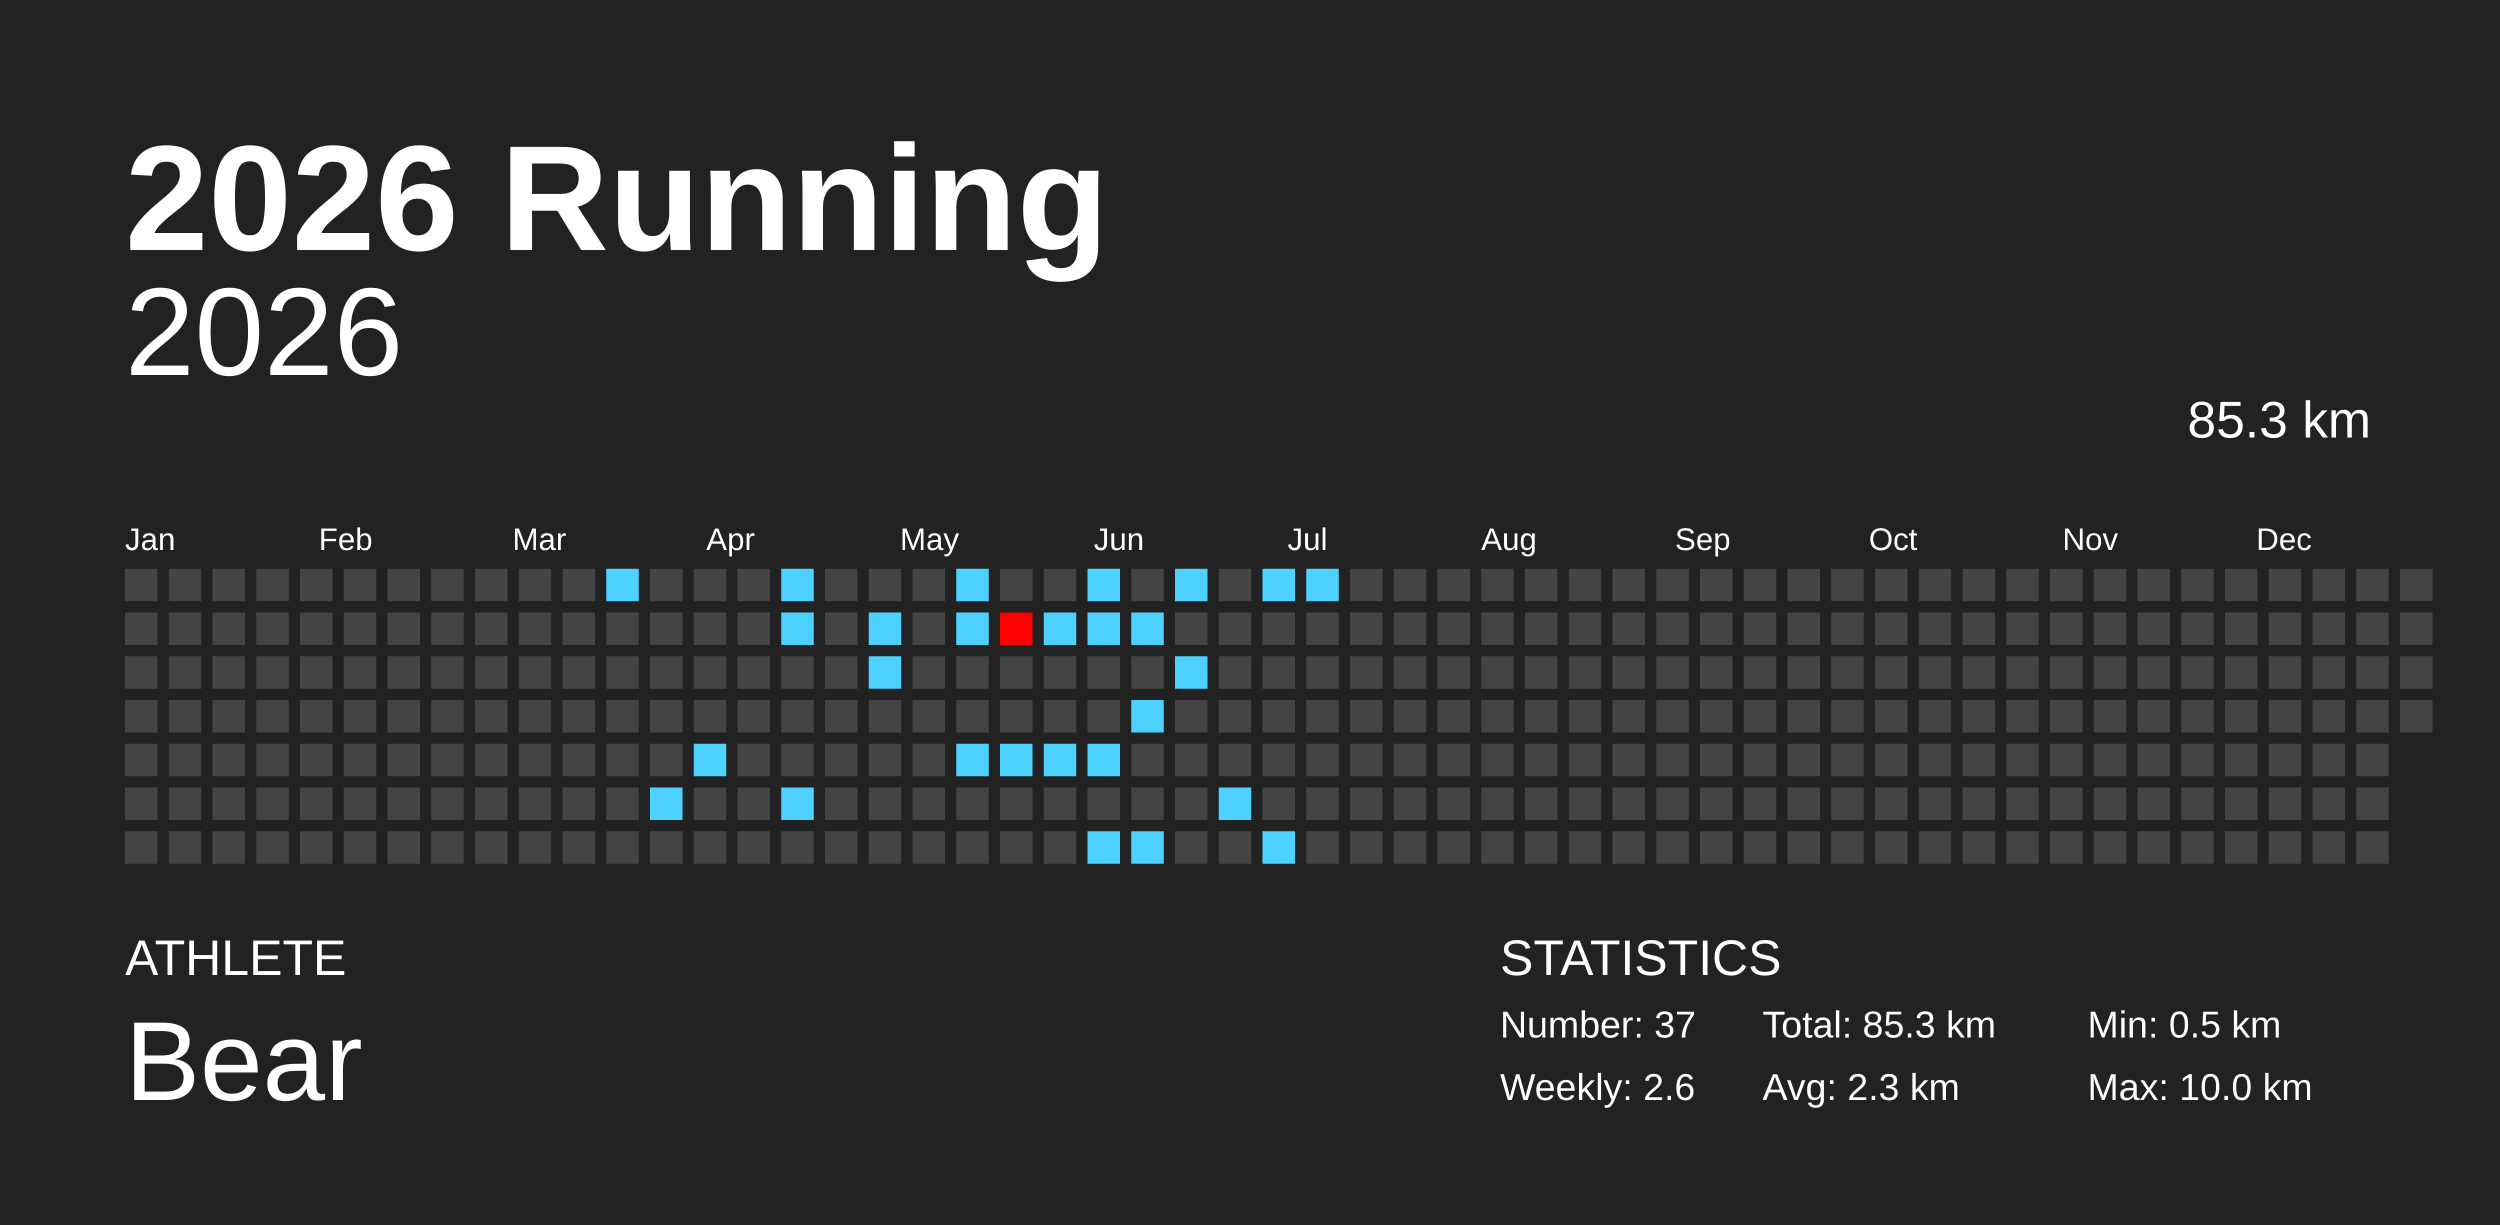
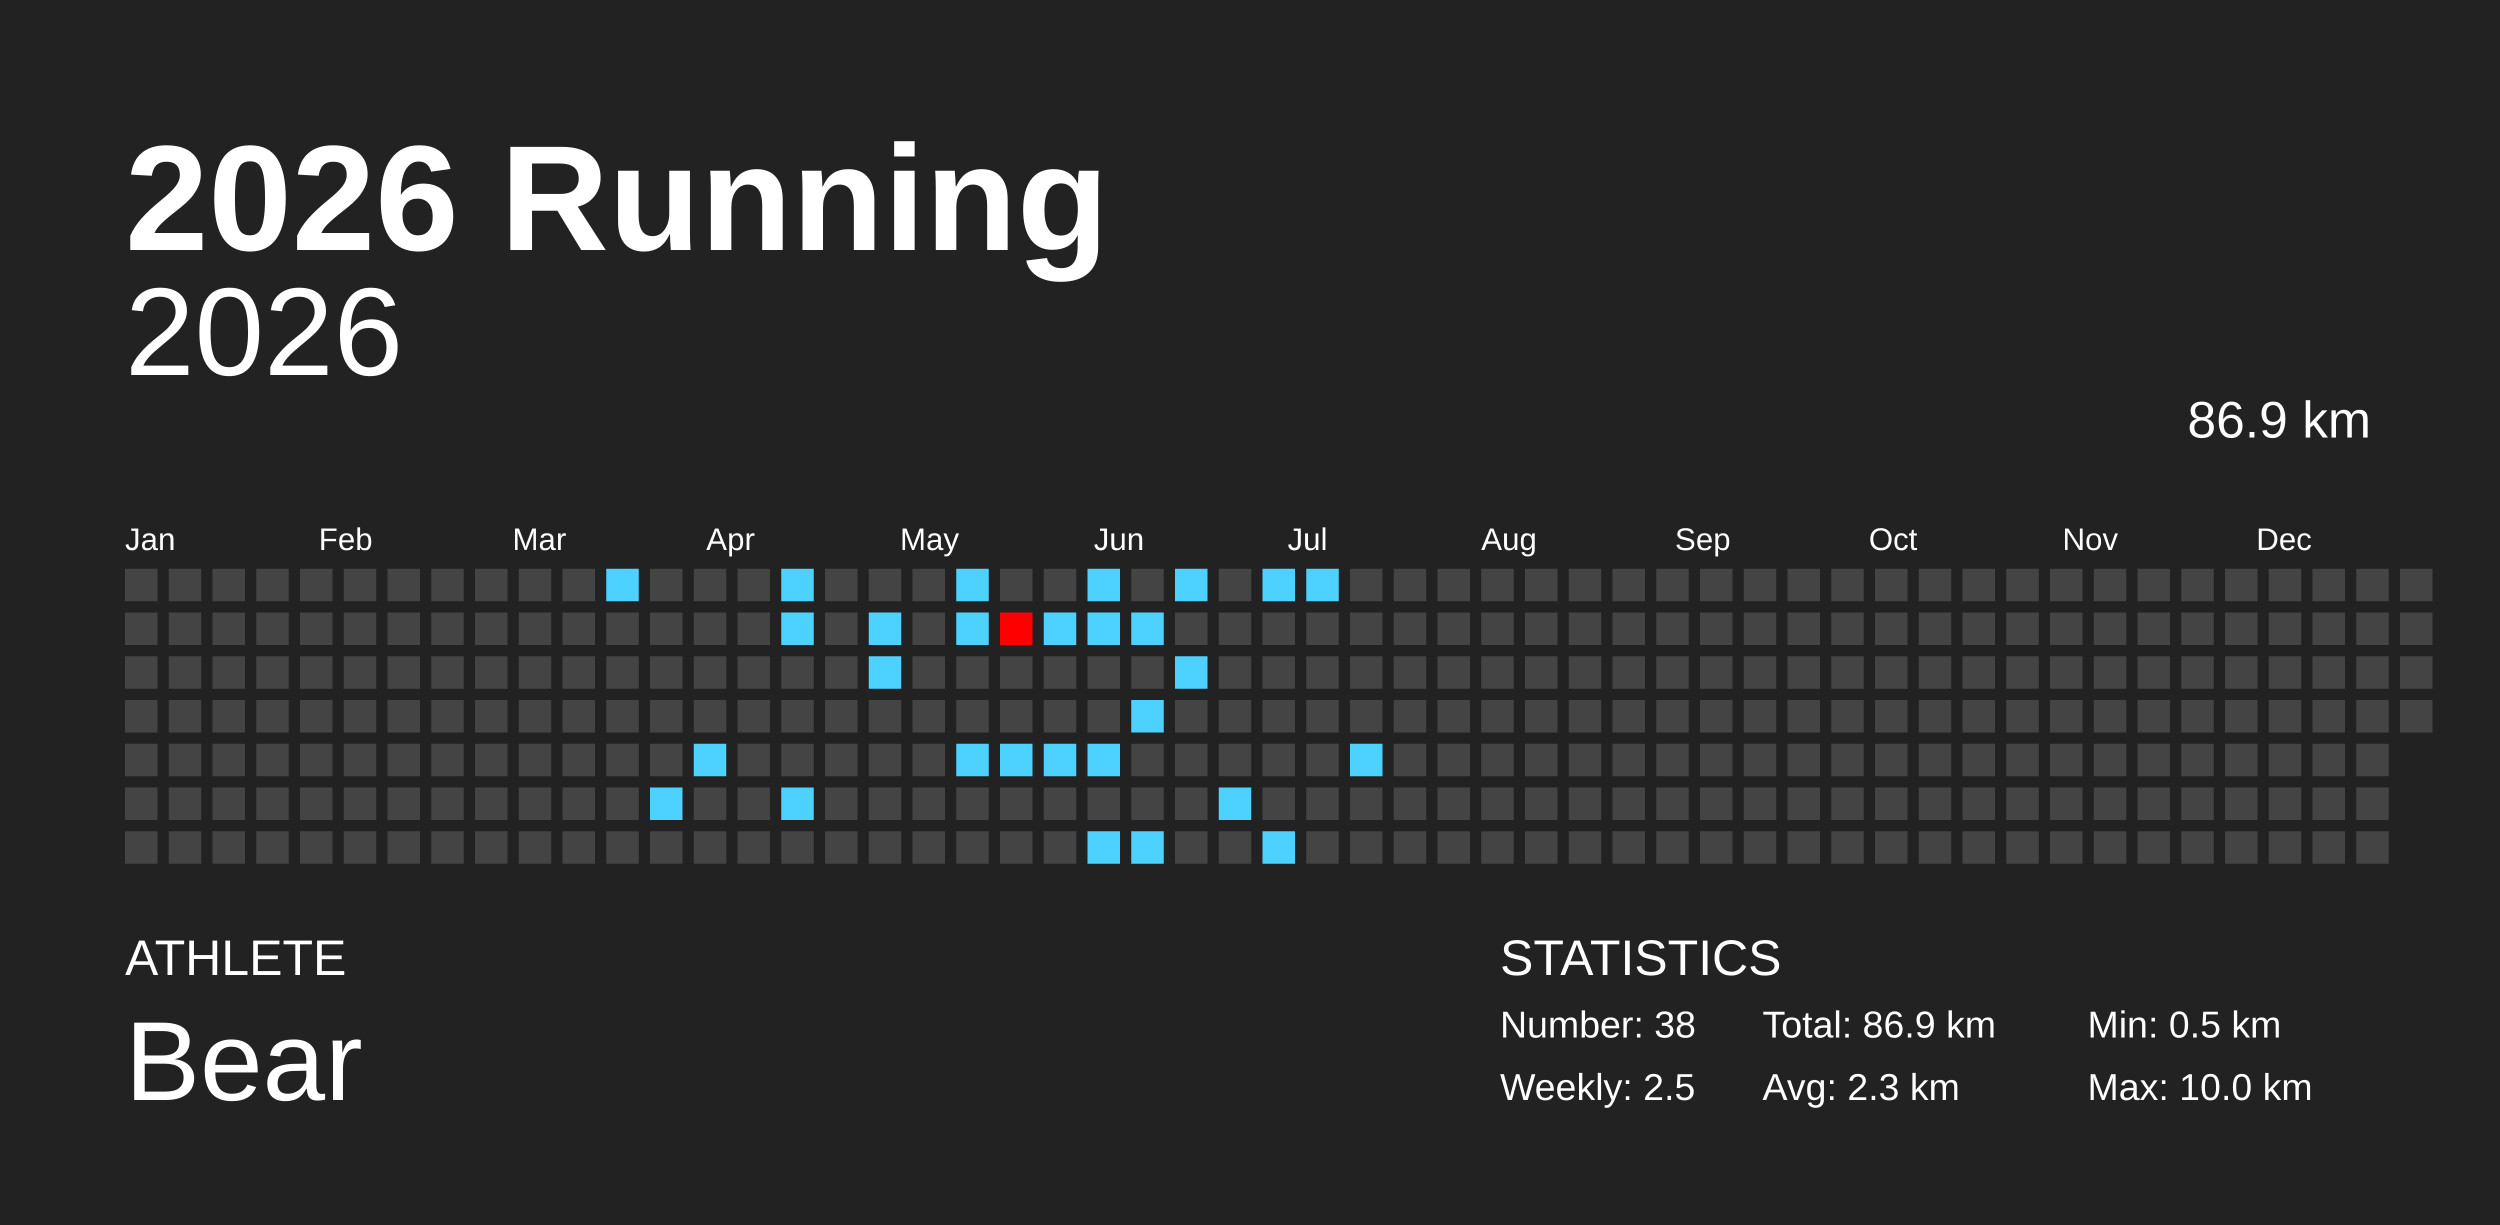
<svg xmlns="http://www.w3.org/2000/svg" baseProfile="full" height="98mm" version="1.1" viewBox="0,0,200,98" width="200mm">
  <defs />
  <rect fill="#222222" height="98" width="200" x="0" y="0" />
  <text fill="#FFFFFF" style="font-size:12px; font-family:Arial; font-weight:bold;" x="10" y="20">2026 Running</text>
  <text fill="#FFFFFF" style="font-size:4px; font-family:Arial" x="10" y="78">ATHLETE</text>
  <text fill="#FFFFFF" style="font-size:9px; font-family:Arial" x="10" y="88">Bear</text>
  <text fill="#FFFFFF" style="font-size:4px; font-family:Arial" x="120" y="78">STATISTICS</text>
-   <text fill="#FFFFFF" style="font-size:3px; font-family:Arial" x="120" y="83">Number: 37</text>
-   <text fill="#FFFFFF" style="font-size:3px; font-family:Arial" x="120" y="88">Weekly: 2.6</text>
-   <text fill="#FFFFFF" style="font-size:3px; font-family:Arial" x="141" y="83">Total: 85.3 km</text>
+   <text fill="#FFFFFF" style="font-size:3px; font-family:Arial" x="120" y="83">Number: 38</text>
+   <text fill="#FFFFFF" style="font-size:3px; font-family:Arial" x="120" y="88">Weekly: 2.5</text>
+   <text fill="#FFFFFF" style="font-size:3px; font-family:Arial" x="141" y="83">Total: 86.9 km</text>
  <text fill="#FFFFFF" style="font-size:3px; font-family:Arial" x="141" y="88">Avg: 2.3 km</text>
  <text fill="#FFFFFF" style="font-size:3px; font-family:Arial" x="167" y="83">Min: 0.5 km</text>
  <text fill="#FFFFFF" style="font-size:3px; font-family:Arial" x="167" y="88">Max: 10.0 km</text>
  <text alignment-baseline="hanging" fill="#FFFFFF" style="font-size:10.0px; font-family:Arial;" x="10" y="30">2026</text>
-   <text alignment-baseline="hanging" fill="#FFFFFF" style="font-size:4.125px; font-family:Arial;" x="175" y="35">85.3 km</text>
+   <text alignment-baseline="hanging" fill="#FFFFFF" style="font-size:4.125px; font-family:Arial;" x="175" y="35">86.9 km</text>
  <text fill="#FFFFFF" style="font-size:2.5px; font-family:Arial" x="10.0" y="44">Jan</text>
  <text fill="#FFFFFF" style="font-size:2.5px; font-family:Arial" x="25.5" y="44">Feb</text>
  <text fill="#FFFFFF" style="font-size:2.5px; font-family:Arial" x="41.0" y="44">Mar</text>
  <text fill="#FFFFFF" style="font-size:2.5px; font-family:Arial" x="56.5" y="44">Apr</text>
  <text fill="#FFFFFF" style="font-size:2.5px; font-family:Arial" x="72.0" y="44">May</text>
  <text fill="#FFFFFF" style="font-size:2.5px; font-family:Arial" x="87.5" y="44">Jun</text>
  <text fill="#FFFFFF" style="font-size:2.5px; font-family:Arial" x="103.0" y="44">Jul</text>
  <text fill="#FFFFFF" style="font-size:2.5px; font-family:Arial" x="118.5" y="44">Aug</text>
  <text fill="#FFFFFF" style="font-size:2.5px; font-family:Arial" x="134.0" y="44">Sep</text>
  <text fill="#FFFFFF" style="font-size:2.5px; font-family:Arial" x="149.5" y="44">Oct</text>
  <text fill="#FFFFFF" style="font-size:2.5px; font-family:Arial" x="165.0" y="44">Nov</text>
  <text fill="#FFFFFF" style="font-size:2.5px; font-family:Arial" x="180.5" y="44">Dec</text>
  <rect fill="#444444" height="2.6" width="2.6" x="10.0" y="45.5" />
  <rect fill="#444444" height="2.6" width="2.6" x="10.0" y="49.0" />
  <rect fill="#444444" height="2.6" width="2.6" x="10.0" y="52.5" />
  <rect fill="#444444" height="2.6" width="2.6" x="10.0" y="56.0" />
  <rect fill="#444444" height="2.6" width="2.6" x="10.0" y="59.5" />
  <rect fill="#444444" height="2.6" width="2.6" x="10.0" y="63.0" />
  <rect fill="#444444" height="2.6" width="2.6" x="10.0" y="66.5" />
  <rect fill="#444444" height="2.6" width="2.6" x="13.5" y="45.5" />
  <rect fill="#444444" height="2.6" width="2.6" x="13.5" y="49.0" />
  <rect fill="#444444" height="2.6" width="2.6" x="13.5" y="52.5" />
  <rect fill="#444444" height="2.6" width="2.6" x="13.5" y="56.0" />
  <rect fill="#444444" height="2.6" width="2.6" x="13.5" y="59.5" />
  <rect fill="#444444" height="2.6" width="2.6" x="13.5" y="63.0" />
  <rect fill="#444444" height="2.6" width="2.6" x="13.5" y="66.5" />
  <rect fill="#444444" height="2.6" width="2.6" x="17.0" y="45.5" />
  <rect fill="#444444" height="2.6" width="2.6" x="17.0" y="49.0" />
  <rect fill="#444444" height="2.6" width="2.6" x="17.0" y="52.5" />
  <rect fill="#444444" height="2.6" width="2.6" x="17.0" y="56.0" />
  <rect fill="#444444" height="2.6" width="2.6" x="17.0" y="59.5" />
  <rect fill="#444444" height="2.6" width="2.6" x="17.0" y="63.0" />
  <rect fill="#444444" height="2.6" width="2.6" x="17.0" y="66.5" />
  <rect fill="#444444" height="2.6" width="2.6" x="20.5" y="45.5" />
  <rect fill="#444444" height="2.6" width="2.6" x="20.5" y="49.0" />
  <rect fill="#444444" height="2.6" width="2.6" x="20.5" y="52.5" />
  <rect fill="#444444" height="2.6" width="2.6" x="20.5" y="56.0" />
  <rect fill="#444444" height="2.6" width="2.6" x="20.5" y="59.5" />
  <rect fill="#444444" height="2.6" width="2.6" x="20.5" y="63.0" />
  <rect fill="#444444" height="2.6" width="2.6" x="20.5" y="66.5" />
  <rect fill="#444444" height="2.6" width="2.6" x="24.0" y="45.5" />
  <rect fill="#444444" height="2.6" width="2.6" x="24.0" y="49.0" />
  <rect fill="#444444" height="2.6" width="2.6" x="24.0" y="52.5" />
  <rect fill="#444444" height="2.6" width="2.6" x="24.0" y="56.0" />
  <rect fill="#444444" height="2.6" width="2.6" x="24.0" y="59.5" />
  <rect fill="#444444" height="2.6" width="2.6" x="24.0" y="63.0" />
  <rect fill="#444444" height="2.6" width="2.6" x="24.0" y="66.5" />
  <rect fill="#444444" height="2.6" width="2.6" x="27.5" y="45.5" />
  <rect fill="#444444" height="2.6" width="2.6" x="27.5" y="49.0" />
  <rect fill="#444444" height="2.6" width="2.6" x="27.5" y="52.5" />
  <rect fill="#444444" height="2.6" width="2.6" x="27.5" y="56.0" />
  <rect fill="#444444" height="2.6" width="2.6" x="27.5" y="59.5" />
  <rect fill="#444444" height="2.6" width="2.6" x="27.5" y="63.0" />
  <rect fill="#444444" height="2.6" width="2.6" x="27.5" y="66.5" />
  <rect fill="#444444" height="2.6" width="2.6" x="31.0" y="45.5" />
  <rect fill="#444444" height="2.6" width="2.6" x="31.0" y="49.0" />
  <rect fill="#444444" height="2.6" width="2.6" x="31.0" y="52.5" />
  <rect fill="#444444" height="2.6" width="2.6" x="31.0" y="56.0" />
  <rect fill="#444444" height="2.6" width="2.6" x="31.0" y="59.5" />
  <rect fill="#444444" height="2.6" width="2.6" x="31.0" y="63.0" />
  <rect fill="#444444" height="2.6" width="2.6" x="31.0" y="66.5" />
  <rect fill="#444444" height="2.6" width="2.6" x="34.5" y="45.5" />
  <rect fill="#444444" height="2.6" width="2.6" x="34.5" y="49.0" />
  <rect fill="#444444" height="2.6" width="2.6" x="34.5" y="52.5" />
  <rect fill="#444444" height="2.6" width="2.6" x="34.5" y="56.0" />
  <rect fill="#444444" height="2.6" width="2.6" x="34.5" y="59.5" />
  <rect fill="#444444" height="2.6" width="2.6" x="34.5" y="63.0" />
  <rect fill="#444444" height="2.6" width="2.6" x="34.5" y="66.5" />
  <rect fill="#444444" height="2.6" width="2.6" x="38.0" y="45.5" />
  <rect fill="#444444" height="2.6" width="2.6" x="38.0" y="49.0" />
  <rect fill="#444444" height="2.6" width="2.6" x="38.0" y="52.5" />
  <rect fill="#444444" height="2.6" width="2.6" x="38.0" y="56.0" />
  <rect fill="#444444" height="2.6" width="2.6" x="38.0" y="59.5" />
  <rect fill="#444444" height="2.6" width="2.6" x="38.0" y="63.0" />
  <rect fill="#444444" height="2.6" width="2.6" x="38.0" y="66.5" />
  <rect fill="#444444" height="2.6" width="2.6" x="41.5" y="45.5" />
  <rect fill="#444444" height="2.6" width="2.6" x="41.5" y="49.0" />
  <rect fill="#444444" height="2.6" width="2.6" x="41.5" y="52.5" />
  <rect fill="#444444" height="2.6" width="2.6" x="41.5" y="56.0" />
  <rect fill="#444444" height="2.6" width="2.6" x="41.5" y="59.5" />
  <rect fill="#444444" height="2.6" width="2.6" x="41.5" y="63.0" />
  <rect fill="#444444" height="2.6" width="2.6" x="41.5" y="66.5" />
  <rect fill="#444444" height="2.6" width="2.6" x="45.0" y="45.5" />
  <rect fill="#444444" height="2.6" width="2.6" x="45.0" y="49.0" />
  <rect fill="#444444" height="2.6" width="2.6" x="45.0" y="52.5" />
  <rect fill="#444444" height="2.6" width="2.6" x="45.0" y="56.0" />
  <rect fill="#444444" height="2.6" width="2.6" x="45.0" y="59.5" />
  <rect fill="#444444" height="2.6" width="2.6" x="45.0" y="63.0" />
  <rect fill="#444444" height="2.6" width="2.6" x="45.0" y="66.5" />
  <rect fill="#4dd2ff" height="2.6" width="2.6" x="48.5" y="45.5" />
  <rect fill="#444444" height="2.6" width="2.6" x="48.5" y="49.0" />
  <rect fill="#444444" height="2.6" width="2.6" x="48.5" y="52.5" />
  <rect fill="#444444" height="2.6" width="2.6" x="48.5" y="56.0" />
  <rect fill="#444444" height="2.6" width="2.6" x="48.5" y="59.5" />
  <rect fill="#444444" height="2.6" width="2.6" x="48.5" y="63.0" />
  <rect fill="#444444" height="2.6" width="2.6" x="48.5" y="66.5" />
  <rect fill="#444444" height="2.6" width="2.6" x="52.0" y="45.5" />
  <rect fill="#444444" height="2.6" width="2.6" x="52.0" y="49.0" />
  <rect fill="#444444" height="2.6" width="2.6" x="52.0" y="52.5" />
  <rect fill="#444444" height="2.6" width="2.6" x="52.0" y="56.0" />
  <rect fill="#444444" height="2.6" width="2.6" x="52.0" y="59.5" />
  <rect fill="#4dd2ff" height="2.6" width="2.6" x="52.0" y="63.0" />
  <rect fill="#444444" height="2.6" width="2.6" x="52.0" y="66.5" />
  <rect fill="#444444" height="2.6" width="2.6" x="55.5" y="45.5" />
  <rect fill="#444444" height="2.6" width="2.6" x="55.5" y="49.0" />
  <rect fill="#444444" height="2.6" width="2.6" x="55.5" y="52.5" />
  <rect fill="#444444" height="2.6" width="2.6" x="55.5" y="56.0" />
  <rect fill="#4dd2ff" height="2.6" width="2.6" x="55.5" y="59.5" />
  <rect fill="#444444" height="2.6" width="2.6" x="55.5" y="63.0" />
  <rect fill="#444444" height="2.6" width="2.6" x="55.5" y="66.5" />
  <rect fill="#444444" height="2.6" width="2.6" x="59.0" y="45.5" />
  <rect fill="#444444" height="2.6" width="2.6" x="59.0" y="49.0" />
  <rect fill="#444444" height="2.6" width="2.6" x="59.0" y="52.5" />
  <rect fill="#444444" height="2.6" width="2.6" x="59.0" y="56.0" />
  <rect fill="#444444" height="2.6" width="2.6" x="59.0" y="59.5" />
  <rect fill="#444444" height="2.6" width="2.6" x="59.0" y="63.0" />
  <rect fill="#444444" height="2.6" width="2.6" x="59.0" y="66.5" />
  <rect fill="#4dd2ff" height="2.6" width="2.6" x="62.5" y="45.5" />
  <rect fill="#4dd2ff" height="2.6" width="2.6" x="62.5" y="49.0" />
  <rect fill="#444444" height="2.6" width="2.6" x="62.5" y="52.5" />
  <rect fill="#444444" height="2.6" width="2.6" x="62.5" y="56.0" />
  <rect fill="#444444" height="2.6" width="2.6" x="62.5" y="59.5" />
  <rect fill="#4dd2ff" height="2.6" width="2.6" x="62.5" y="63.0" />
  <rect fill="#444444" height="2.6" width="2.6" x="62.5" y="66.5" />
  <rect fill="#444444" height="2.6" width="2.6" x="66.0" y="45.5" />
  <rect fill="#444444" height="2.6" width="2.6" x="66.0" y="49.0" />
  <rect fill="#444444" height="2.6" width="2.6" x="66.0" y="52.5" />
  <rect fill="#444444" height="2.6" width="2.6" x="66.0" y="56.0" />
  <rect fill="#444444" height="2.6" width="2.6" x="66.0" y="59.5" />
  <rect fill="#444444" height="2.6" width="2.6" x="66.0" y="63.0" />
  <rect fill="#444444" height="2.6" width="2.6" x="66.0" y="66.5" />
  <rect fill="#444444" height="2.6" width="2.6" x="69.5" y="45.5" />
  <rect fill="#4dd2ff" height="2.6" width="2.6" x="69.5" y="49.0" />
  <rect fill="#4dd2ff" height="2.6" width="2.6" x="69.5" y="52.5" />
  <rect fill="#444444" height="2.6" width="2.6" x="69.5" y="56.0" />
  <rect fill="#444444" height="2.6" width="2.6" x="69.5" y="59.5" />
  <rect fill="#444444" height="2.6" width="2.6" x="69.5" y="63.0" />
  <rect fill="#444444" height="2.6" width="2.6" x="69.5" y="66.5" />
  <rect fill="#444444" height="2.6" width="2.6" x="73.0" y="45.5" />
  <rect fill="#444444" height="2.6" width="2.6" x="73.0" y="49.0" />
  <rect fill="#444444" height="2.6" width="2.6" x="73.0" y="52.5" />
  <rect fill="#444444" height="2.6" width="2.6" x="73.0" y="56.0" />
  <rect fill="#444444" height="2.6" width="2.6" x="73.0" y="59.5" />
  <rect fill="#444444" height="2.6" width="2.6" x="73.0" y="63.0" />
  <rect fill="#444444" height="2.6" width="2.6" x="73.0" y="66.5" />
  <rect fill="#4dd2ff" height="2.6" width="2.6" x="76.5" y="45.5" />
  <rect fill="#4dd2ff" height="2.6" width="2.6" x="76.5" y="49.0" />
  <rect fill="#444444" height="2.6" width="2.6" x="76.5" y="52.5" />
  <rect fill="#444444" height="2.6" width="2.6" x="76.5" y="56.0" />
  <rect fill="#4dd2ff" height="2.6" width="2.6" x="76.5" y="59.5" />
  <rect fill="#444444" height="2.6" width="2.6" x="76.5" y="63.0" />
  <rect fill="#444444" height="2.6" width="2.6" x="76.5" y="66.5" />
  <rect fill="#444444" height="2.6" width="2.6" x="80.0" y="45.5" />
  <rect fill="#ff0000" height="2.6" width="2.6" x="80.0" y="49.0" />
  <rect fill="#444444" height="2.6" width="2.6" x="80.0" y="52.5" />
  <rect fill="#444444" height="2.6" width="2.6" x="80.0" y="56.0" />
  <rect fill="#4dd2ff" height="2.6" width="2.6" x="80.0" y="59.5" />
  <rect fill="#444444" height="2.6" width="2.6" x="80.0" y="63.0" />
  <rect fill="#444444" height="2.6" width="2.6" x="80.0" y="66.5" />
  <rect fill="#444444" height="2.6" width="2.6" x="83.5" y="45.5" />
  <rect fill="#4dd2ff" height="2.6" width="2.6" x="83.5" y="49.0" />
  <rect fill="#444444" height="2.6" width="2.6" x="83.5" y="52.5" />
  <rect fill="#444444" height="2.6" width="2.6" x="83.5" y="56.0" />
  <rect fill="#4dd2ff" height="2.6" width="2.6" x="83.5" y="59.5" />
  <rect fill="#444444" height="2.6" width="2.6" x="83.5" y="63.0" />
  <rect fill="#444444" height="2.6" width="2.6" x="83.5" y="66.5" />
  <rect fill="#4dd2ff" height="2.6" width="2.6" x="87.0" y="45.5" />
  <rect fill="#4dd2ff" height="2.6" width="2.6" x="87.0" y="49.0" />
  <rect fill="#444444" height="2.6" width="2.6" x="87.0" y="52.5" />
  <rect fill="#444444" height="2.6" width="2.6" x="87.0" y="56.0" />
  <rect fill="#4dd2ff" height="2.6" width="2.6" x="87.0" y="59.5" />
  <rect fill="#444444" height="2.6" width="2.6" x="87.0" y="63.0" />
  <rect fill="#4dd2ff" height="2.6" width="2.6" x="87.0" y="66.5" />
  <rect fill="#444444" height="2.6" width="2.6" x="90.5" y="45.5" />
  <rect fill="#4dd2ff" height="2.6" width="2.6" x="90.5" y="49.0" />
  <rect fill="#444444" height="2.6" width="2.6" x="90.5" y="52.5" />
  <rect fill="#4dd2ff" height="2.6" width="2.6" x="90.5" y="56.0" />
  <rect fill="#444444" height="2.6" width="2.6" x="90.5" y="59.5" />
  <rect fill="#444444" height="2.6" width="2.6" x="90.5" y="63.0" />
  <rect fill="#4dd2ff" height="2.6" width="2.6" x="90.5" y="66.5" />
  <rect fill="#4dd2ff" height="2.6" width="2.6" x="94.0" y="45.5" />
  <rect fill="#444444" height="2.6" width="2.6" x="94.0" y="49.0" />
  <rect fill="#4dd2ff" height="2.6" width="2.6" x="94.0" y="52.5" />
  <rect fill="#444444" height="2.6" width="2.6" x="94.0" y="56.0" />
  <rect fill="#444444" height="2.6" width="2.6" x="94.0" y="59.5" />
  <rect fill="#444444" height="2.6" width="2.6" x="94.0" y="63.0" />
  <rect fill="#444444" height="2.6" width="2.6" x="94.0" y="66.5" />
  <rect fill="#444444" height="2.6" width="2.6" x="97.5" y="45.5" />
  <rect fill="#444444" height="2.6" width="2.6" x="97.5" y="49.0" />
  <rect fill="#444444" height="2.6" width="2.6" x="97.5" y="52.5" />
  <rect fill="#444444" height="2.6" width="2.6" x="97.5" y="56.0" />
  <rect fill="#444444" height="2.6" width="2.6" x="97.5" y="59.5" />
  <rect fill="#4dd2ff" height="2.6" width="2.6" x="97.5" y="63.0" />
  <rect fill="#444444" height="2.6" width="2.6" x="97.5" y="66.5" />
  <rect fill="#4dd2ff" height="2.6" width="2.6" x="101.0" y="45.5" />
  <rect fill="#444444" height="2.6" width="2.6" x="101.0" y="49.0" />
  <rect fill="#444444" height="2.6" width="2.6" x="101.0" y="52.5" />
  <rect fill="#444444" height="2.6" width="2.6" x="101.0" y="56.0" />
  <rect fill="#444444" height="2.6" width="2.6" x="101.0" y="59.5" />
  <rect fill="#444444" height="2.6" width="2.6" x="101.0" y="63.0" />
  <rect fill="#4dd2ff" height="2.6" width="2.6" x="101.0" y="66.5" />
  <rect fill="#4dd2ff" height="2.6" width="2.6" x="104.5" y="45.5" />
  <rect fill="#444444" height="2.6" width="2.6" x="104.5" y="49.0" />
  <rect fill="#444444" height="2.6" width="2.6" x="104.5" y="52.5" />
  <rect fill="#444444" height="2.6" width="2.6" x="104.5" y="56.0" />
  <rect fill="#444444" height="2.6" width="2.6" x="104.5" y="59.5" />
  <rect fill="#444444" height="2.6" width="2.6" x="104.5" y="63.0" />
  <rect fill="#444444" height="2.6" width="2.6" x="104.5" y="66.5" />
  <rect fill="#444444" height="2.6" width="2.6" x="108.0" y="45.5" />
  <rect fill="#444444" height="2.6" width="2.6" x="108.0" y="49.0" />
  <rect fill="#444444" height="2.6" width="2.6" x="108.0" y="52.5" />
  <rect fill="#444444" height="2.6" width="2.6" x="108.0" y="56.0" />
-   <rect fill="#444444" height="2.6" width="2.6" x="108.0" y="59.5" />
+   <rect fill="#4dd2ff" height="2.6" width="2.6" x="108.0" y="59.5" />
  <rect fill="#444444" height="2.6" width="2.6" x="108.0" y="63.0" />
  <rect fill="#444444" height="2.6" width="2.6" x="108.0" y="66.5" />
  <rect fill="#444444" height="2.6" width="2.6" x="111.5" y="45.5" />
  <rect fill="#444444" height="2.6" width="2.6" x="111.5" y="49.0" />
  <rect fill="#444444" height="2.6" width="2.6" x="111.5" y="52.5" />
  <rect fill="#444444" height="2.6" width="2.6" x="111.5" y="56.0" />
  <rect fill="#444444" height="2.6" width="2.6" x="111.5" y="59.5" />
  <rect fill="#444444" height="2.6" width="2.6" x="111.5" y="63.0" />
  <rect fill="#444444" height="2.6" width="2.6" x="111.5" y="66.5" />
  <rect fill="#444444" height="2.6" width="2.6" x="115.0" y="45.5" />
  <rect fill="#444444" height="2.6" width="2.6" x="115.0" y="49.0" />
  <rect fill="#444444" height="2.6" width="2.6" x="115.0" y="52.5" />
  <rect fill="#444444" height="2.6" width="2.6" x="115.0" y="56.0" />
  <rect fill="#444444" height="2.6" width="2.6" x="115.0" y="59.5" />
  <rect fill="#444444" height="2.6" width="2.6" x="115.0" y="63.0" />
  <rect fill="#444444" height="2.6" width="2.6" x="115.0" y="66.5" />
  <rect fill="#444444" height="2.6" width="2.6" x="118.5" y="45.5" />
  <rect fill="#444444" height="2.6" width="2.6" x="118.5" y="49.0" />
  <rect fill="#444444" height="2.6" width="2.6" x="118.5" y="52.5" />
  <rect fill="#444444" height="2.6" width="2.6" x="118.5" y="56.0" />
  <rect fill="#444444" height="2.6" width="2.6" x="118.5" y="59.5" />
  <rect fill="#444444" height="2.6" width="2.6" x="118.5" y="63.0" />
  <rect fill="#444444" height="2.6" width="2.6" x="118.5" y="66.5" />
  <rect fill="#444444" height="2.6" width="2.6" x="122.0" y="45.5" />
  <rect fill="#444444" height="2.6" width="2.6" x="122.0" y="49.0" />
  <rect fill="#444444" height="2.6" width="2.6" x="122.0" y="52.5" />
  <rect fill="#444444" height="2.6" width="2.6" x="122.0" y="56.0" />
  <rect fill="#444444" height="2.6" width="2.6" x="122.0" y="59.5" />
  <rect fill="#444444" height="2.6" width="2.6" x="122.0" y="63.0" />
  <rect fill="#444444" height="2.6" width="2.6" x="122.0" y="66.5" />
  <rect fill="#444444" height="2.6" width="2.6" x="125.5" y="45.5" />
  <rect fill="#444444" height="2.6" width="2.6" x="125.5" y="49.0" />
  <rect fill="#444444" height="2.6" width="2.6" x="125.5" y="52.5" />
  <rect fill="#444444" height="2.6" width="2.6" x="125.5" y="56.0" />
  <rect fill="#444444" height="2.6" width="2.6" x="125.5" y="59.5" />
  <rect fill="#444444" height="2.6" width="2.6" x="125.5" y="63.0" />
  <rect fill="#444444" height="2.6" width="2.6" x="125.5" y="66.5" />
  <rect fill="#444444" height="2.6" width="2.6" x="129.0" y="45.5" />
  <rect fill="#444444" height="2.6" width="2.6" x="129.0" y="49.0" />
  <rect fill="#444444" height="2.6" width="2.6" x="129.0" y="52.5" />
  <rect fill="#444444" height="2.6" width="2.6" x="129.0" y="56.0" />
  <rect fill="#444444" height="2.6" width="2.6" x="129.0" y="59.5" />
  <rect fill="#444444" height="2.6" width="2.6" x="129.0" y="63.0" />
  <rect fill="#444444" height="2.6" width="2.6" x="129.0" y="66.5" />
  <rect fill="#444444" height="2.6" width="2.6" x="132.5" y="45.5" />
  <rect fill="#444444" height="2.6" width="2.6" x="132.5" y="49.0" />
  <rect fill="#444444" height="2.6" width="2.6" x="132.5" y="52.5" />
  <rect fill="#444444" height="2.6" width="2.6" x="132.5" y="56.0" />
  <rect fill="#444444" height="2.6" width="2.6" x="132.5" y="59.5" />
  <rect fill="#444444" height="2.6" width="2.6" x="132.5" y="63.0" />
  <rect fill="#444444" height="2.6" width="2.6" x="132.5" y="66.5" />
  <rect fill="#444444" height="2.6" width="2.6" x="136.0" y="45.5" />
  <rect fill="#444444" height="2.6" width="2.6" x="136.0" y="49.0" />
  <rect fill="#444444" height="2.6" width="2.6" x="136.0" y="52.5" />
  <rect fill="#444444" height="2.6" width="2.6" x="136.0" y="56.0" />
  <rect fill="#444444" height="2.6" width="2.6" x="136.0" y="59.5" />
  <rect fill="#444444" height="2.6" width="2.6" x="136.0" y="63.0" />
  <rect fill="#444444" height="2.6" width="2.6" x="136.0" y="66.5" />
  <rect fill="#444444" height="2.6" width="2.6" x="139.5" y="45.5" />
  <rect fill="#444444" height="2.6" width="2.6" x="139.5" y="49.0" />
  <rect fill="#444444" height="2.6" width="2.6" x="139.5" y="52.5" />
  <rect fill="#444444" height="2.6" width="2.6" x="139.5" y="56.0" />
  <rect fill="#444444" height="2.6" width="2.6" x="139.5" y="59.5" />
  <rect fill="#444444" height="2.6" width="2.6" x="139.5" y="63.0" />
  <rect fill="#444444" height="2.6" width="2.6" x="139.5" y="66.5" />
  <rect fill="#444444" height="2.6" width="2.6" x="143.0" y="45.5" />
  <rect fill="#444444" height="2.6" width="2.6" x="143.0" y="49.0" />
  <rect fill="#444444" height="2.6" width="2.6" x="143.0" y="52.5" />
  <rect fill="#444444" height="2.6" width="2.6" x="143.0" y="56.0" />
  <rect fill="#444444" height="2.6" width="2.6" x="143.0" y="59.5" />
  <rect fill="#444444" height="2.6" width="2.6" x="143.0" y="63.0" />
  <rect fill="#444444" height="2.6" width="2.6" x="143.0" y="66.5" />
  <rect fill="#444444" height="2.6" width="2.6" x="146.5" y="45.5" />
  <rect fill="#444444" height="2.6" width="2.6" x="146.5" y="49.0" />
  <rect fill="#444444" height="2.6" width="2.6" x="146.5" y="52.5" />
  <rect fill="#444444" height="2.6" width="2.6" x="146.5" y="56.0" />
  <rect fill="#444444" height="2.6" width="2.6" x="146.5" y="59.5" />
  <rect fill="#444444" height="2.6" width="2.6" x="146.5" y="63.0" />
  <rect fill="#444444" height="2.6" width="2.6" x="146.5" y="66.5" />
  <rect fill="#444444" height="2.6" width="2.6" x="150.0" y="45.5" />
  <rect fill="#444444" height="2.6" width="2.6" x="150.0" y="49.0" />
  <rect fill="#444444" height="2.6" width="2.6" x="150.0" y="52.5" />
  <rect fill="#444444" height="2.6" width="2.6" x="150.0" y="56.0" />
  <rect fill="#444444" height="2.6" width="2.6" x="150.0" y="59.5" />
  <rect fill="#444444" height="2.6" width="2.6" x="150.0" y="63.0" />
  <rect fill="#444444" height="2.6" width="2.6" x="150.0" y="66.5" />
  <rect fill="#444444" height="2.6" width="2.6" x="153.5" y="45.5" />
  <rect fill="#444444" height="2.6" width="2.6" x="153.5" y="49.0" />
  <rect fill="#444444" height="2.6" width="2.6" x="153.5" y="52.5" />
  <rect fill="#444444" height="2.6" width="2.6" x="153.5" y="56.0" />
  <rect fill="#444444" height="2.6" width="2.6" x="153.5" y="59.5" />
  <rect fill="#444444" height="2.6" width="2.6" x="153.5" y="63.0" />
  <rect fill="#444444" height="2.6" width="2.6" x="153.5" y="66.5" />
  <rect fill="#444444" height="2.6" width="2.6" x="157.0" y="45.5" />
  <rect fill="#444444" height="2.6" width="2.6" x="157.0" y="49.0" />
  <rect fill="#444444" height="2.6" width="2.6" x="157.0" y="52.5" />
  <rect fill="#444444" height="2.6" width="2.6" x="157.0" y="56.0" />
  <rect fill="#444444" height="2.6" width="2.6" x="157.0" y="59.5" />
  <rect fill="#444444" height="2.6" width="2.6" x="157.0" y="63.0" />
  <rect fill="#444444" height="2.6" width="2.6" x="157.0" y="66.5" />
  <rect fill="#444444" height="2.6" width="2.6" x="160.5" y="45.5" />
  <rect fill="#444444" height="2.6" width="2.6" x="160.5" y="49.0" />
  <rect fill="#444444" height="2.6" width="2.6" x="160.5" y="52.5" />
  <rect fill="#444444" height="2.6" width="2.6" x="160.5" y="56.0" />
  <rect fill="#444444" height="2.6" width="2.6" x="160.5" y="59.5" />
  <rect fill="#444444" height="2.6" width="2.6" x="160.5" y="63.0" />
  <rect fill="#444444" height="2.6" width="2.6" x="160.5" y="66.5" />
  <rect fill="#444444" height="2.6" width="2.6" x="164.0" y="45.5" />
  <rect fill="#444444" height="2.6" width="2.6" x="164.0" y="49.0" />
  <rect fill="#444444" height="2.6" width="2.6" x="164.0" y="52.5" />
  <rect fill="#444444" height="2.6" width="2.6" x="164.0" y="56.0" />
  <rect fill="#444444" height="2.6" width="2.6" x="164.0" y="59.5" />
  <rect fill="#444444" height="2.6" width="2.6" x="164.0" y="63.0" />
  <rect fill="#444444" height="2.6" width="2.6" x="164.0" y="66.5" />
  <rect fill="#444444" height="2.6" width="2.6" x="167.5" y="45.5" />
  <rect fill="#444444" height="2.6" width="2.6" x="167.5" y="49.0" />
  <rect fill="#444444" height="2.6" width="2.6" x="167.5" y="52.5" />
  <rect fill="#444444" height="2.6" width="2.6" x="167.5" y="56.0" />
  <rect fill="#444444" height="2.6" width="2.6" x="167.5" y="59.5" />
  <rect fill="#444444" height="2.6" width="2.6" x="167.5" y="63.0" />
  <rect fill="#444444" height="2.6" width="2.6" x="167.5" y="66.5" />
  <rect fill="#444444" height="2.6" width="2.6" x="171.0" y="45.5" />
  <rect fill="#444444" height="2.6" width="2.6" x="171.0" y="49.0" />
  <rect fill="#444444" height="2.6" width="2.6" x="171.0" y="52.5" />
  <rect fill="#444444" height="2.6" width="2.6" x="171.0" y="56.0" />
  <rect fill="#444444" height="2.6" width="2.6" x="171.0" y="59.5" />
  <rect fill="#444444" height="2.6" width="2.6" x="171.0" y="63.0" />
  <rect fill="#444444" height="2.6" width="2.6" x="171.0" y="66.5" />
  <rect fill="#444444" height="2.6" width="2.6" x="174.5" y="45.5" />
  <rect fill="#444444" height="2.6" width="2.6" x="174.5" y="49.0" />
  <rect fill="#444444" height="2.6" width="2.6" x="174.5" y="52.5" />
  <rect fill="#444444" height="2.6" width="2.6" x="174.5" y="56.0" />
  <rect fill="#444444" height="2.6" width="2.6" x="174.5" y="59.5" />
  <rect fill="#444444" height="2.6" width="2.6" x="174.5" y="63.0" />
  <rect fill="#444444" height="2.6" width="2.6" x="174.5" y="66.5" />
  <rect fill="#444444" height="2.6" width="2.6" x="178.0" y="45.5" />
  <rect fill="#444444" height="2.6" width="2.6" x="178.0" y="49.0" />
  <rect fill="#444444" height="2.6" width="2.6" x="178.0" y="52.5" />
  <rect fill="#444444" height="2.6" width="2.6" x="178.0" y="56.0" />
  <rect fill="#444444" height="2.6" width="2.6" x="178.0" y="59.5" />
  <rect fill="#444444" height="2.6" width="2.6" x="178.0" y="63.0" />
  <rect fill="#444444" height="2.6" width="2.6" x="178.0" y="66.5" />
  <rect fill="#444444" height="2.6" width="2.6" x="181.5" y="45.5" />
  <rect fill="#444444" height="2.6" width="2.6" x="181.5" y="49.0" />
  <rect fill="#444444" height="2.6" width="2.6" x="181.5" y="52.5" />
  <rect fill="#444444" height="2.6" width="2.6" x="181.5" y="56.0" />
  <rect fill="#444444" height="2.6" width="2.6" x="181.5" y="59.5" />
  <rect fill="#444444" height="2.6" width="2.6" x="181.5" y="63.0" />
  <rect fill="#444444" height="2.6" width="2.6" x="181.5" y="66.5" />
  <rect fill="#444444" height="2.6" width="2.6" x="185.0" y="45.5" />
  <rect fill="#444444" height="2.6" width="2.6" x="185.0" y="49.0" />
  <rect fill="#444444" height="2.6" width="2.6" x="185.0" y="52.5" />
  <rect fill="#444444" height="2.6" width="2.6" x="185.0" y="56.0" />
  <rect fill="#444444" height="2.6" width="2.6" x="185.0" y="59.5" />
  <rect fill="#444444" height="2.6" width="2.6" x="185.0" y="63.0" />
  <rect fill="#444444" height="2.6" width="2.6" x="185.0" y="66.5" />
  <rect fill="#444444" height="2.6" width="2.6" x="188.5" y="45.5" />
  <rect fill="#444444" height="2.6" width="2.6" x="188.5" y="49.0" />
  <rect fill="#444444" height="2.6" width="2.6" x="188.5" y="52.5" />
  <rect fill="#444444" height="2.6" width="2.6" x="188.5" y="56.0" />
  <rect fill="#444444" height="2.6" width="2.6" x="188.5" y="59.5" />
  <rect fill="#444444" height="2.6" width="2.6" x="188.5" y="63.0" />
  <rect fill="#444444" height="2.6" width="2.6" x="188.5" y="66.5" />
  <rect fill="#444444" height="2.6" width="2.6" x="192.0" y="45.5" />
  <rect fill="#444444" height="2.6" width="2.6" x="192.0" y="49.0" />
  <rect fill="#444444" height="2.6" width="2.6" x="192.0" y="52.5" />
  <rect fill="#444444" height="2.6" width="2.6" x="192.0" y="56.0" />
</svg>
